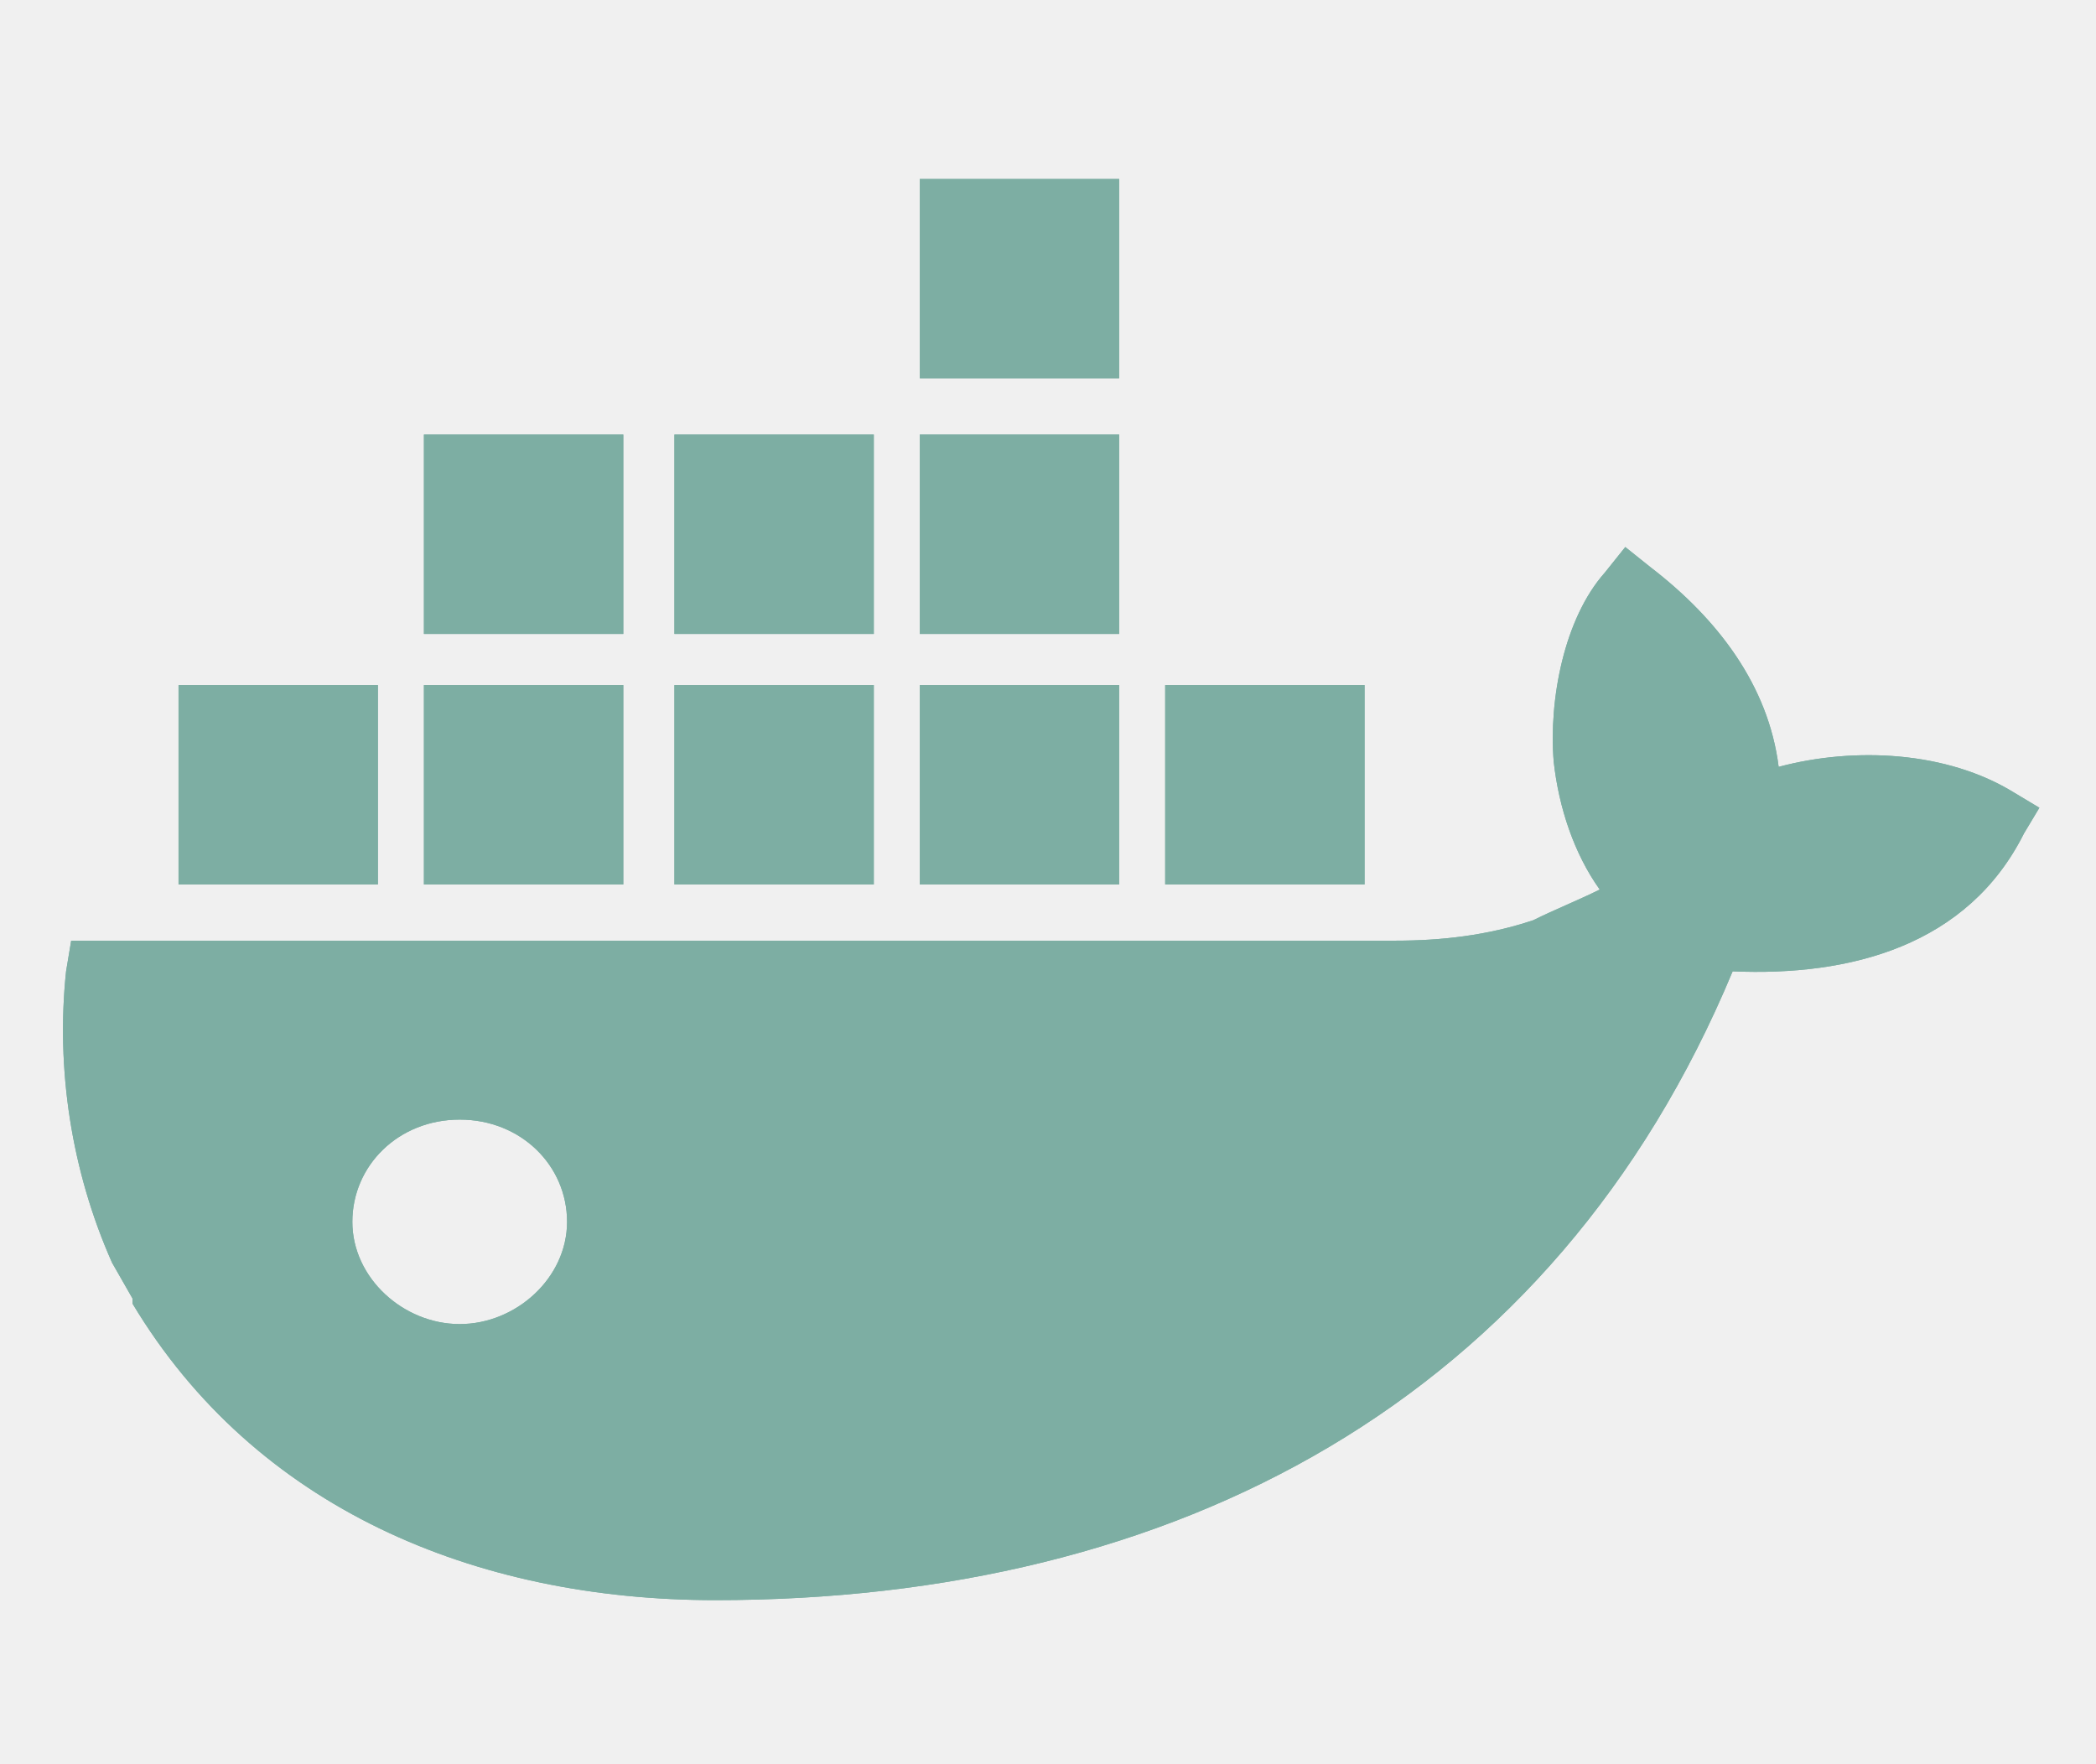
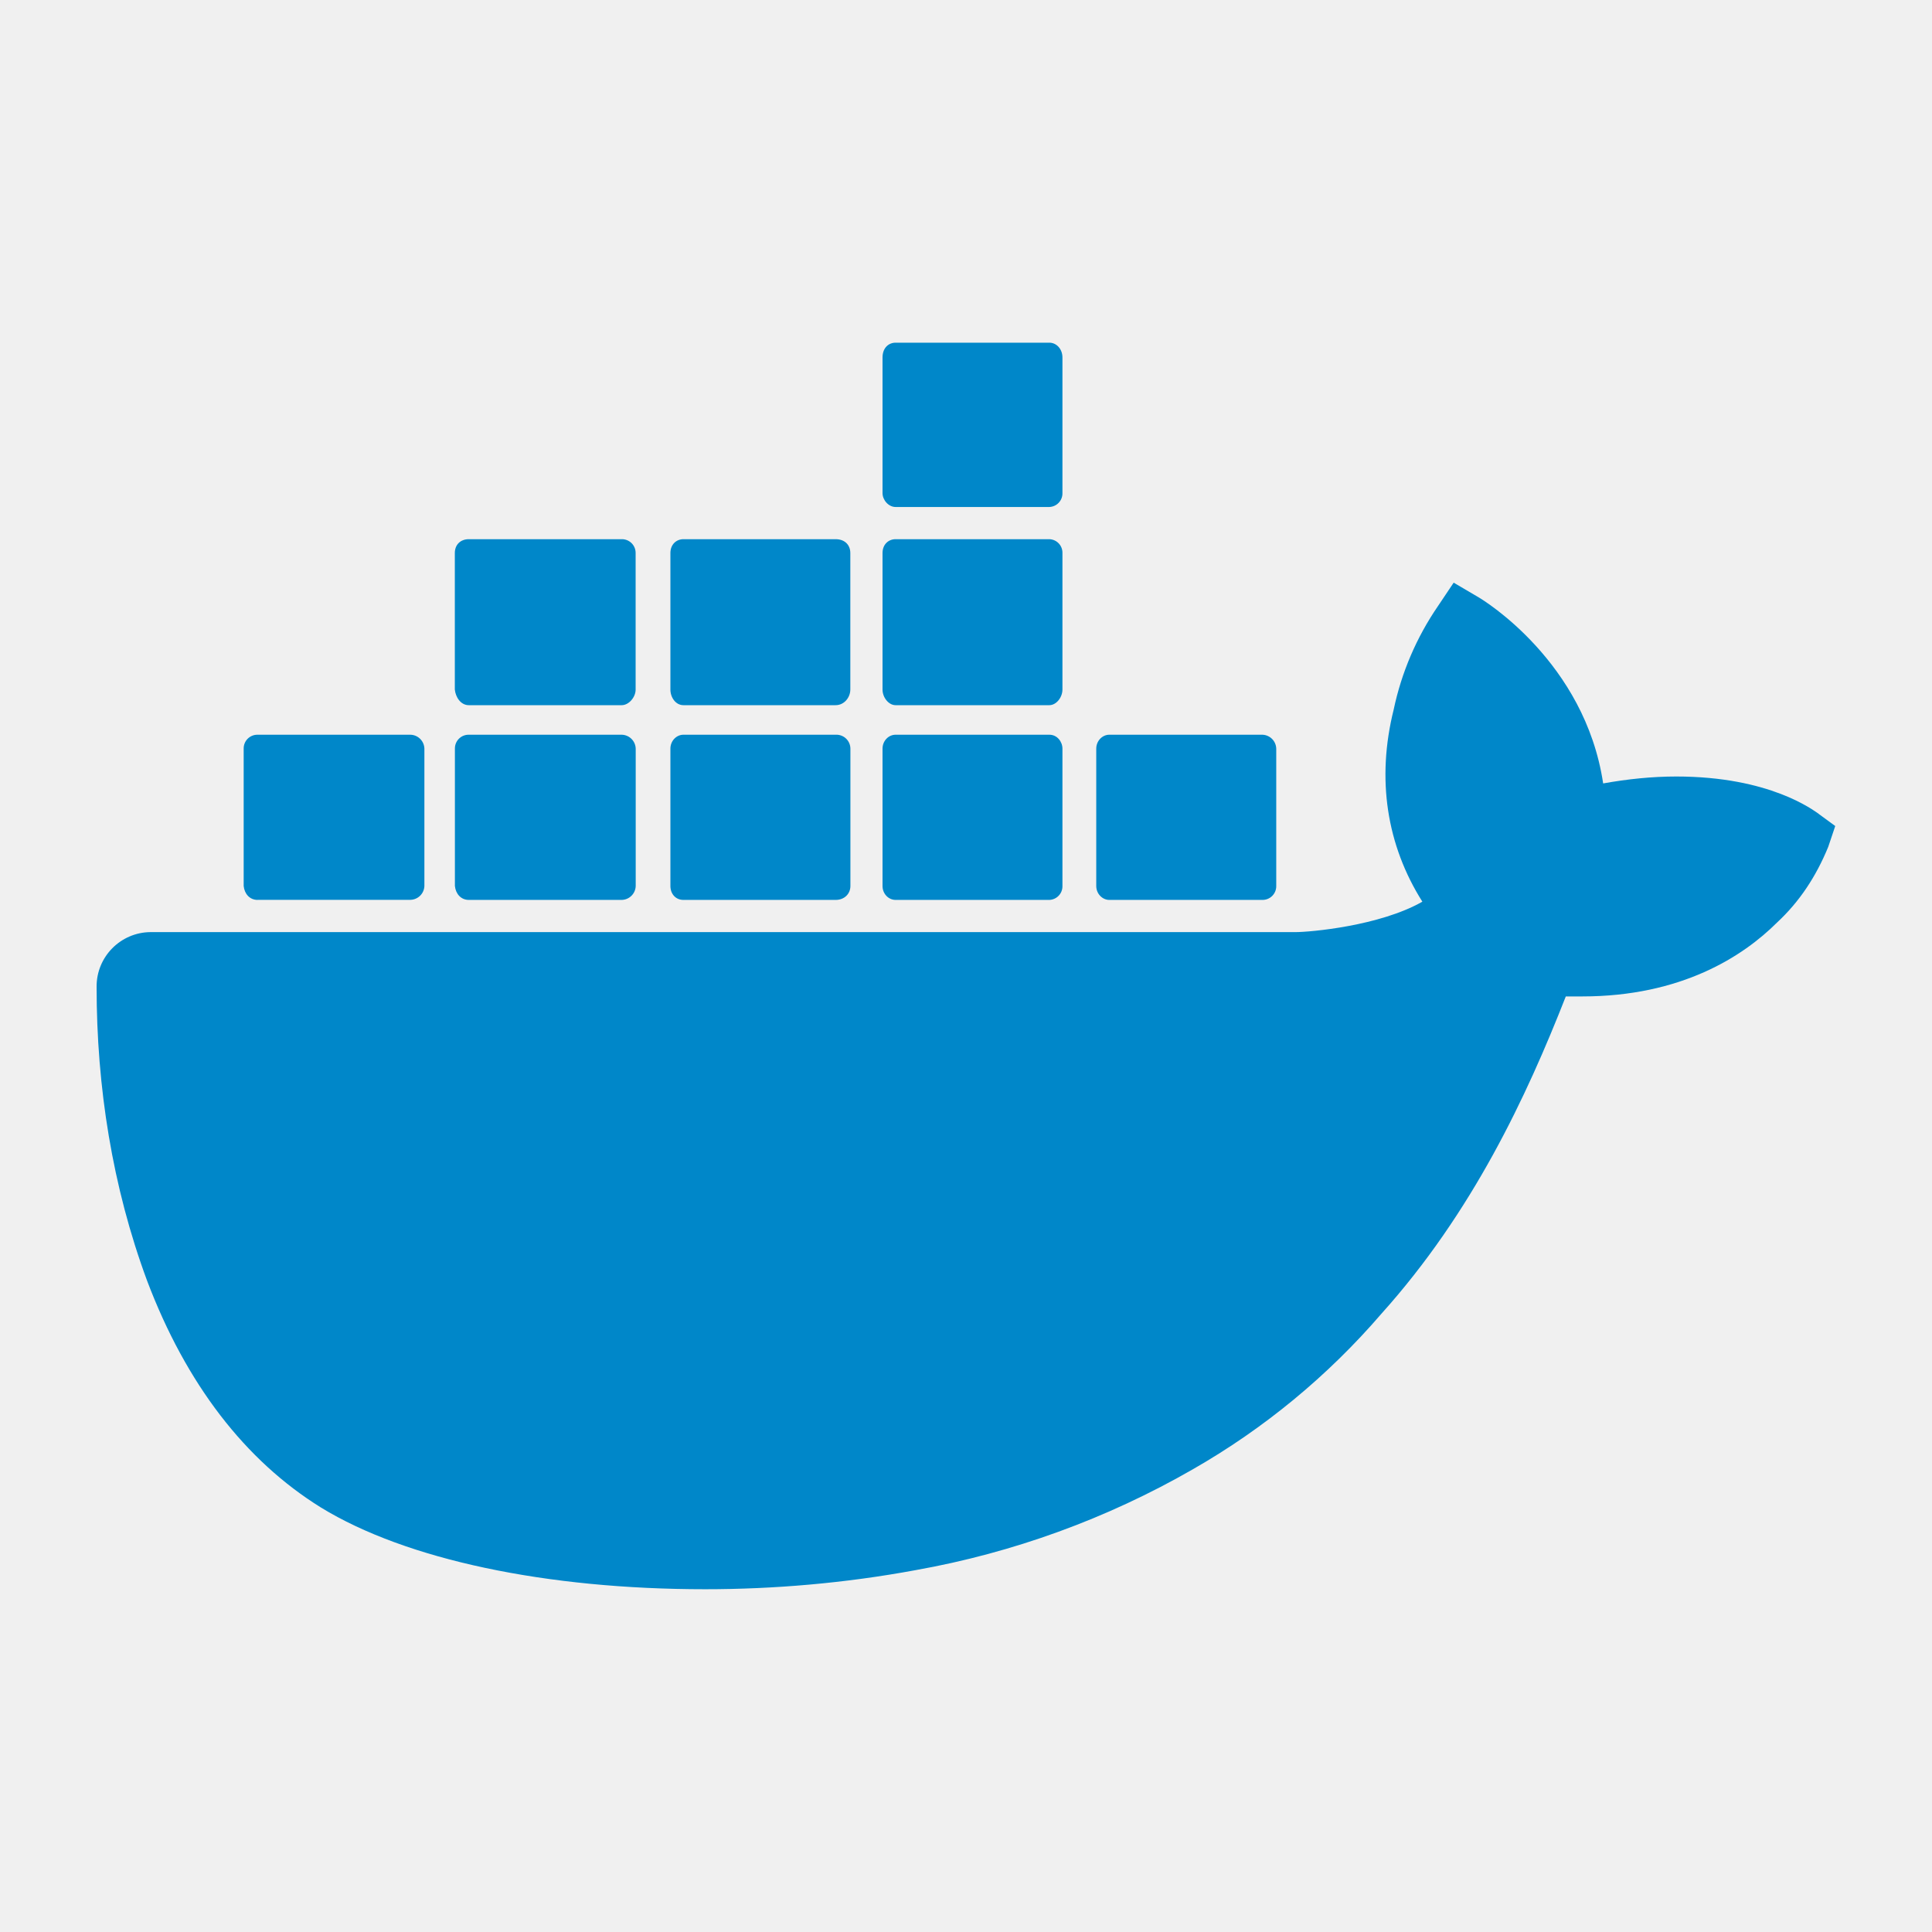
- <svg xmlns="http://www.w3.org/2000/svg" xmlns:xlink="http://www.w3.org/1999/xlink" style="enable-background:new 0 0 41 34.5" version="1.1" viewBox="0 0 41 34.5" xml:space="preserve">
-   <style type="text/css">
- 	.st0{fill:#FFFFFF;}
- 	.st1{clip-path:url(#SVGID_4_);}
- </style>
-   <g transform="translate(.29237 1.9004)" style="fill:#7daea3">
-     <g style="fill:#7daea3">
-       <g style="fill:#7daea3">
-         <g style="fill:#7daea3">
-           <g style="fill:#7daea3">
-             <g style="fill:#7daea3">
-               <path id="SVGID_1_" class="st0" d="m8.7 24c-1.1 0-2.1-.9-2.1-2s.9-2 2.1-2 2.1.9 2.1 2-1 2-2.1 2zm25.8-10.9c-.2-1.6-1.2-2.9-2.5-3.9l-.5-.4-.4.5c-.8.9-1.1 2.5-1 3.7.1.9.4 1.8.9 2.5-.4.2-.9.4-1.3.6-.9.3-1.8.4-2.7.4h-25.9l-.1.6c-.2 1.9.1 3.9.9 5.7l.4.7v.1c2.4 4 6.7 5.8 11.4 5.8 9 0 16.4-3.9 19.9-12.3 2.3.1 4.6-.5 5.7-2.7l.3-.5-.5-.3c-1.3-.8-3.1-.9-4.6-.5zm-12.9-1.6h-3.9v3.9h3.9zm0-4.9h-3.9v3.9h3.9zm0-5h-3.9v3.9h3.9zm4.8 9.9h-3.9v3.9h3.9zm-14.5 0h-3.9v3.9h3.9zm4.9 0h-3.9v3.9h3.9zm-9.7 0h-3.9v3.9h3.9zm9.7-4.9h-3.9v3.9h3.9zm-4.9 0h-3.9v3.9h3.9z" style="fill:#7daea3" />
-             </g>
-             <g style="fill:#7daea3">
-               <defs>
-                 <path id="SVGID_2_" d="m8.7 24c-1.1 0-2.1-.9-2.1-2s.9-2 2.1-2 2.1.9 2.1 2-1 2-2.1 2zm25.8-10.9c-.2-1.6-1.2-2.9-2.5-3.9l-.5-.4-.4.5c-.8.9-1.1 2.5-1 3.7.1.9.4 1.8.9 2.5-.4.2-.9.4-1.3.6-.9.3-1.8.4-2.7.4h-25.9l-.1.6c-.2 1.9.1 3.9.9 5.7l.4.7v.1c2.4 4 6.7 5.8 11.4 5.8 9 0 16.4-3.9 19.9-12.3 2.3.1 4.6-.5 5.7-2.7l.3-.5-.5-.3c-1.3-.8-3.1-.9-4.6-.5zm-12.9-1.6h-3.9v3.9h3.9zm0-4.9h-3.9v3.9h3.9zm0-5h-3.9v3.9h3.9zm4.8 9.9h-3.9v3.9h3.9zm-14.5 0h-3.9v3.9h3.9zm4.9 0h-3.9v3.9h3.9zm-9.7 0h-3.9v3.9h3.9zm9.7-4.9h-3.9v3.9h3.9zm-4.9 0h-3.9v3.9h3.9z" />
-               </defs>
-               <clipPath id="SVGID_4_">
-                 <use width="100%" height="100%" xlink:href="#SVGID_2_" />
-               </clipPath>
-               <g class="st1" clip-path="url(#SVGID_4_)" style="fill:#7daea3">
-                 <g style="fill:#7daea3">
-                   <g style="fill:#7daea3">
-                     <rect id="SVGID_3_" class="st0" x="-48.8" y="-21" width="1274.8" height="151.4" style="fill:#7daea3" />
-                   </g>
-                 </g>
-               </g>
-             </g>
-           </g>
-         </g>
-       </g>
-     </g>
-   </g>
+ <svg xmlns="http://www.w3.org/2000/svg" viewBox="0 0 24 24">
+   <path d="M22.593 10.11c-.065-.043-.605-.464-1.77-.464-.303 0-.606.032-.908.086-.227-1.512-1.49-2.278-1.544-2.31l-.313-.184-.195.291a3.57 3.57 0 0 0-.55 1.285c-.216.864-.087 1.685.356 2.387-.53.302-1.393.378-1.577.378H1.87a.675.675 0 0 0-.67.68c0 1.242.195 2.483.627 3.65.486 1.285 1.22 2.235 2.16 2.818 1.058.648 2.797 1.015 4.773 1.015.853 0 1.738-.075 2.613-.237a10.655 10.655 0 0 0 3.445-1.253 8.962 8.962 0 0 0 2.343-1.933c1.134-1.263 1.803-2.7 2.29-3.941h.204c1.231 0 1.998-.497 2.42-.918.28-.26.485-.572.636-.94l.087-.259-.205-.15M3.199 11.178h1.9a.178.178 0 0 0 .173-.173V9.3a.178.178 0 0 0-.173-.173H3.2a.17.17 0 0 0-.173.173v1.706c.01.098.075.173.173.173m2.624 0h1.9a.178.178 0 0 0 .173-.173V9.3a.178.178 0 0 0-.173-.173h-1.9a.17.17 0 0 0-.173.173v1.706c.01.098.075.173.173.173m2.667 0h1.89c.108 0 .183-.075.183-.173V9.3a.174.174 0 0 0-.183-.173H8.49c-.087 0-.162.076-.162.173v1.706c0 .098.065.173.162.173m2.635 0h1.91a.169.169 0 0 0 .163-.173V9.3c0-.086-.065-.173-.162-.173h-1.911c-.087 0-.162.076-.162.173v1.706c0 .098.075.173.162.173M5.823 8.76h1.9c.087 0 .173-.097.173-.194V6.87a.17.17 0 0 0-.173-.172h-1.9c-.098 0-.173.064-.173.172v1.696c.01.097.075.194.173.194m2.667 0h1.89c.108 0 .183-.097.183-.194V6.87c0-.097-.065-.172-.183-.172H8.49c-.087 0-.162.064-.162.172v1.696c0 .097.065.194.162.194m2.635 0h1.91c.087 0 .163-.097.163-.194V6.87a.168.168 0 0 0-.162-.172h-1.911c-.087 0-.162.064-.162.172v1.696c0 .097.075.194.162.194m0-2.462h1.91a.169.169 0 0 0 .163-.173V4.441c0-.108-.076-.184-.162-.184h-1.911c-.087 0-.162.065-.162.184v1.684c0 .087.075.173.162.173m2.656 4.881h1.9a.17.17 0 0 0 .173-.173V9.3a.178.178 0 0 0-.172-.173H13.78c-.086 0-.162.076-.162.173v1.706c0 .097.076.173.162.173" fill="#0087c9" />
</svg>
